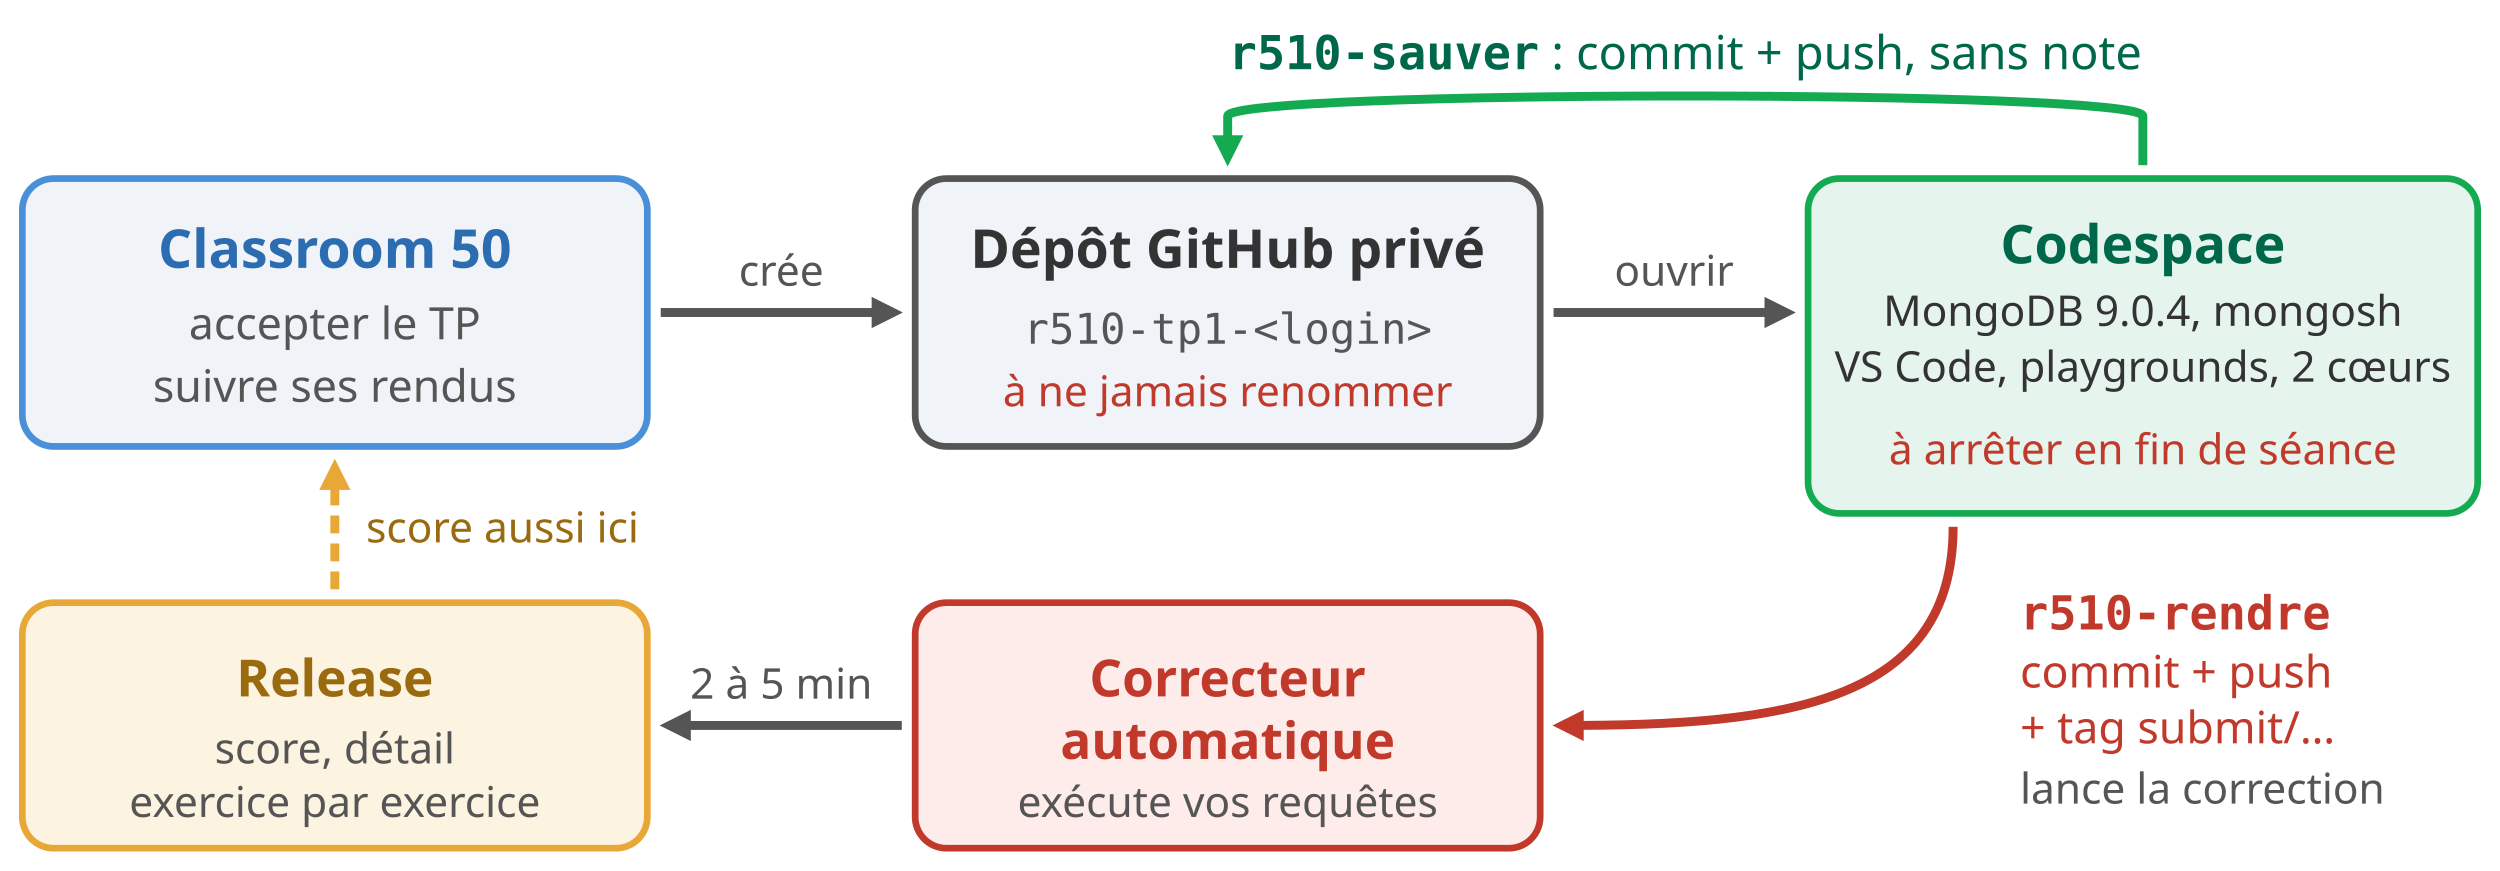
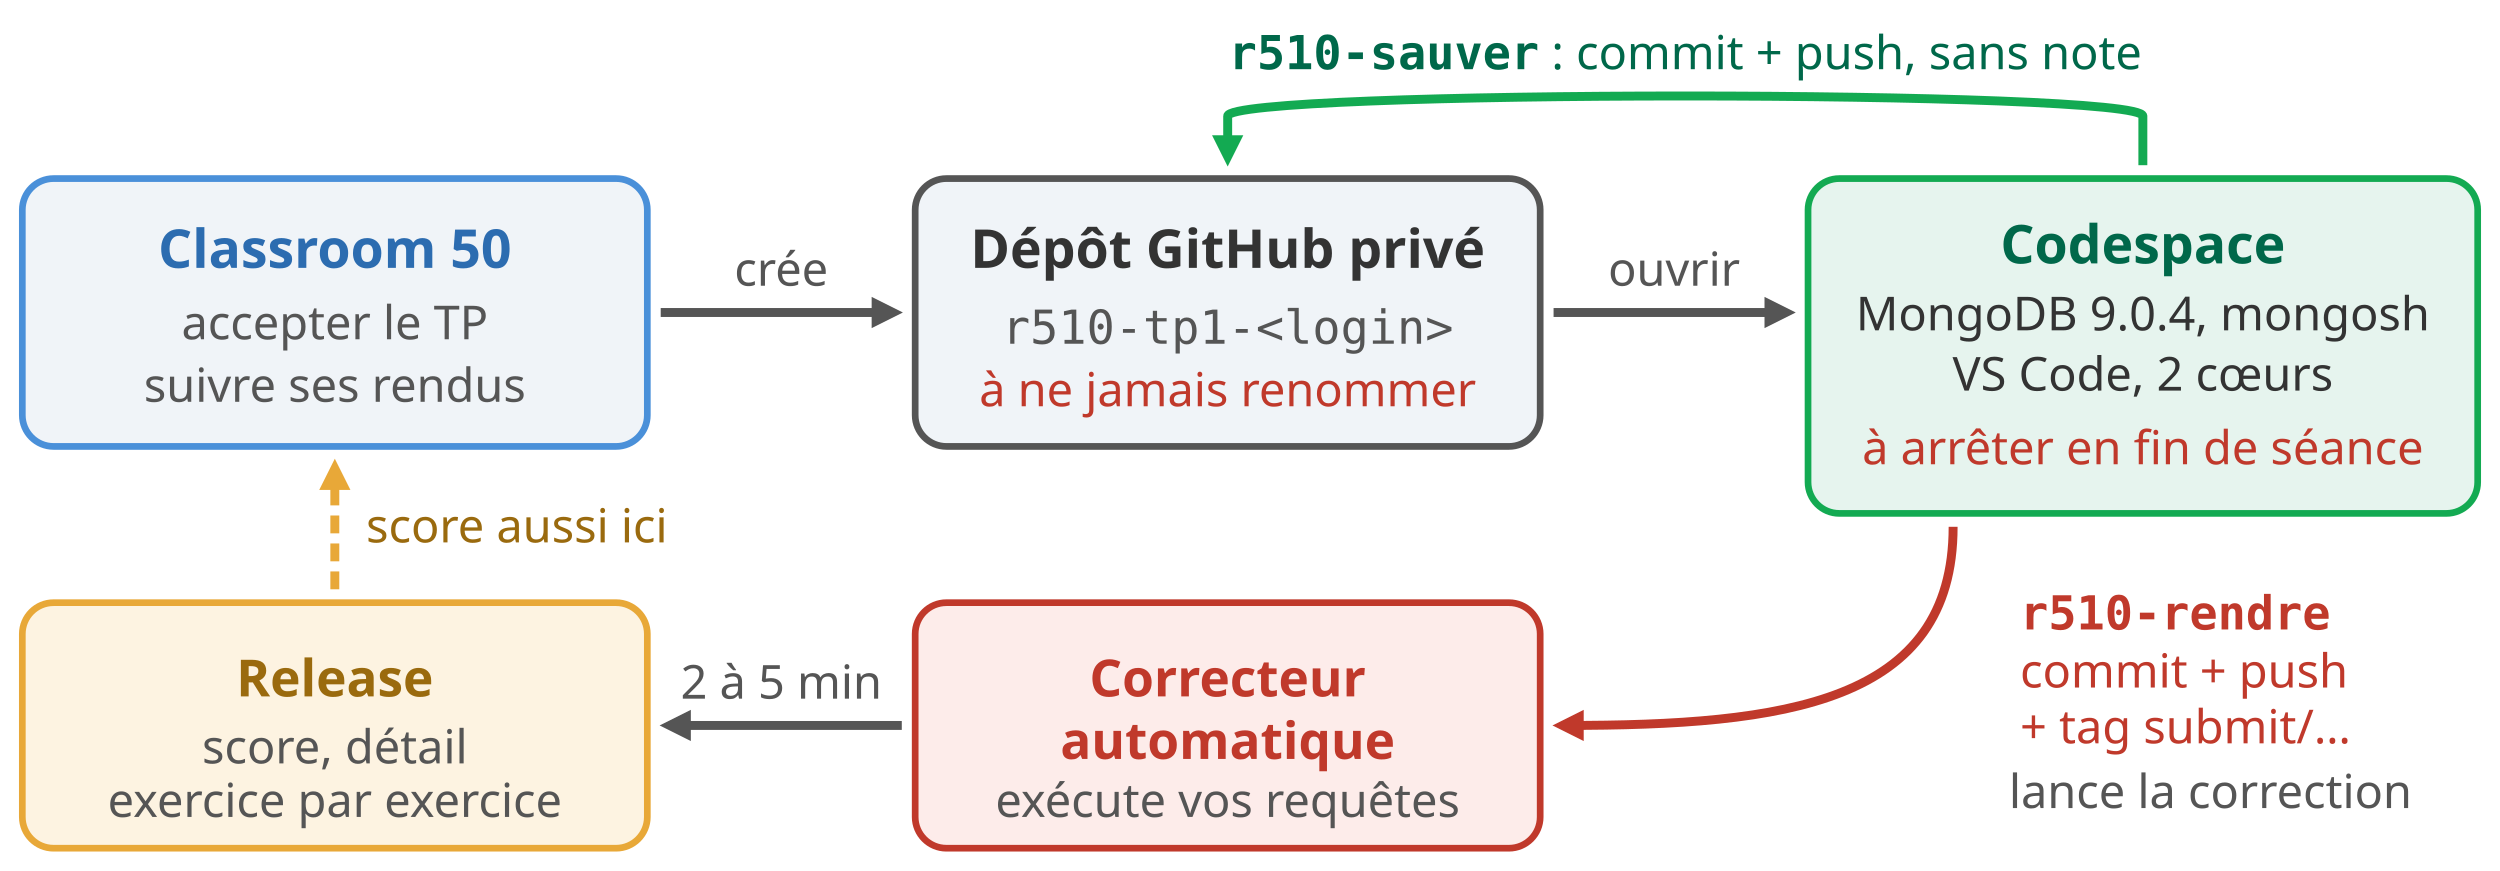
<svg xmlns="http://www.w3.org/2000/svg" viewBox="0 0 1120 390" font-family="sans-serif" role="img" aria-labelledby="t">
  <defs>
    <marker id="fl" viewBox="0 0 10 10" refX="6" refY="5" markerWidth="14" markerHeight="14" markerUnits="userSpaceOnUse" orient="auto-start-reverse">
      <path d="M0,0 L10,5 L0,10 z" fill="#555" />
    </marker>
    <marker id="flv" viewBox="0 0 10 10" refX="6" refY="5" markerWidth="14" markerHeight="14" markerUnits="userSpaceOnUse" orient="auto-start-reverse">
      <path d="M0,0 L10,5 L0,10 z" fill="#13aa52" />
    </marker>
    <marker id="flo" viewBox="0 0 10 10" refX="6" refY="5" markerWidth="14" markerHeight="14" markerUnits="userSpaceOnUse" orient="auto-start-reverse">
      <path d="M0,0 L10,5 L0,10 z" fill="#e8a838" />
    </marker>
    <marker id="flr" viewBox="0 0 10 10" refX="6" refY="5" markerWidth="14" markerHeight="14" markerUnits="userSpaceOnUse" orient="auto-start-reverse">
      <path d="M0,0 L10,5 L0,10 z" fill="#c0392b" />
    </marker>
  </defs>
  <path d="M960,74 L960,52 C960,40 550,40 550,52 L550,69" fill="none" stroke="#13aa52" stroke-width="4" marker-end="url(#flv)" />
  <text x="755" y="31" font-size="21" fill="#00684a" text-anchor="middle">
    <tspan font-family="monospace" font-weight="bold">r510-sauver</tspan> : commit + push, sans note</text>
  <rect x="10" y="80" width="280" height="120" rx="14" fill="#f0f4f8" stroke="#4a90d9" stroke-width="3" />
  <text x="150" y="120" font-size="24" font-weight="bold" fill="#2c6cb0" text-anchor="middle">Classroom 50</text>
-   <text x="150" y="152" font-size="20" fill="#555" text-anchor="middle">accepter le TP</text>
-   <text x="150" y="180" font-size="20" fill="#555" text-anchor="middle">suivre ses rendus</text>
+   <text x="150" y="152" font-size="21" fill="#555" text-anchor="middle">accepter le TP</text>
+   <text x="150" y="180" font-size="21" fill="#555" text-anchor="middle">suivre ses rendus</text>
  <line x1="296" y1="140" x2="398.9" y2="140" stroke="#555" stroke-width="4" marker-end="url(#fl)" />
-   <text x="350" y="128" font-size="19" fill="#555" text-anchor="middle">crée</text>
+   <text x="350" y="128" font-size="21" fill="#555" text-anchor="middle">crée</text>
  <rect x="410" y="80" width="280" height="120" rx="14" fill="#f0f4f8" stroke="#555" stroke-width="3" />
  <text x="550" y="120" font-size="24" font-weight="bold" fill="#333" text-anchor="middle">Dépôt GitHub privé</text>
-   <text x="550" y="154" font-size="19" font-family="monospace" fill="#555" text-anchor="middle">r510-tp1-&lt;login&gt;</text>
-   <text x="550" y="182" font-size="19" fill="#c0392b" text-anchor="middle">à ne jamais renommer</text>
+   <text x="550" y="154" font-size="21" font-family="monospace" fill="#555" text-anchor="middle">r510-tp1-&lt;login&gt;</text>
+   <text x="550" y="182" font-size="21" fill="#c0392b" text-anchor="middle">à ne jamais renommer</text>
  <line x1="696" y1="140" x2="798.9" y2="140" stroke="#555" stroke-width="4" marker-end="url(#fl)" />
-   <text x="750" y="128" font-size="19" fill="#555" text-anchor="middle">ouvrir</text>
+   <text x="750" y="128" font-size="21" fill="#555" text-anchor="middle">ouvrir</text>
  <rect x="810" y="80" width="300" height="150" rx="14" fill="#e6f4ee" stroke="#13aa52" stroke-width="3" />
  <text x="960" y="118" font-size="24" font-weight="bold" fill="#00684a" text-anchor="middle">Codespace</text>
-   <text x="960" y="146" font-size="19" fill="#333" text-anchor="middle">MongoDB 9.0.4, mongosh</text>
-   <text x="960" y="171" font-size="19" fill="#333" text-anchor="middle">VS Code, playgrounds, 2 cœurs</text>
-   <text x="960" y="208" font-size="19" fill="#c0392b" text-anchor="middle">à arrêter en fin de séance</text>
+   <text x="960" y="148" font-size="21" fill="#333" text-anchor="middle">MongoDB 9.0.4, mongosh</text>
+   <text x="960" y="175" font-size="21" fill="#333" text-anchor="middle">VS Code, 2 cœurs</text>
+   <text x="960" y="208" font-size="21" fill="#c0392b" text-anchor="middle">à arrêter en fin de séance</text>
  <path d="M875,236 C875,315 800,325 701.1,325" fill="none" stroke="#c0392b" stroke-width="4" marker-end="url(#flr)" />
  <text x="905" y="282" font-size="21" font-weight="bold" font-family="monospace" fill="#c0392b">r510-rendre</text>
-   <text x="905" y="308" font-size="20" fill="#c0392b">commit + push</text>
-   <text x="905" y="333" font-size="20" fill="#c0392b">+ tag submit/…</text>
-   <text x="905" y="360" font-size="19" fill="#555">lance la correction</text>
+   <text x="905" y="308" font-size="21" fill="#c0392b">commit + push</text>
+   <text x="905" y="333" font-size="21" fill="#c0392b">+ tag submit/…</text>
+   <text x="900" y="362" font-size="21" fill="#555">lance la correction</text>
  <rect x="410" y="270" width="280" height="110" rx="14" fill="#fdecea" stroke="#c0392b" stroke-width="3" />
  <text x="550" y="312" font-size="23" font-weight="bold" fill="#c0392b" text-anchor="middle">Correcteur</text>
  <text x="550" y="340" font-size="23" font-weight="bold" fill="#c0392b" text-anchor="middle">automatique</text>
-   <text x="550" y="366" font-size="19" fill="#555" text-anchor="middle">exécute vos requêtes</text>
+   <text x="550" y="366" font-size="21" fill="#555" text-anchor="middle">exécute vos requêtes</text>
  <line x1="404" y1="325" x2="301.1" y2="325" stroke="#555" stroke-width="4" marker-end="url(#fl)" />
-   <text x="350" y="313" font-size="19" fill="#555" text-anchor="middle">2 à 5 min</text>
+   <text x="350" y="313" font-size="21" fill="#555" text-anchor="middle">2 à 5 min</text>
  <rect x="10" y="270" width="280" height="110" rx="14" fill="#fdf3e1" stroke="#e8a838" stroke-width="3" />
  <text x="150" y="312" font-size="23" font-weight="bold" fill="#9a6a0e" text-anchor="middle">Release</text>
-   <text x="150" y="342" font-size="19" fill="#555" text-anchor="middle">score, détail</text>
-   <text x="150" y="366" font-size="19" fill="#555" text-anchor="middle">exercice par exercice</text>
+   <text x="150" y="342" font-size="21" fill="#555" text-anchor="middle">score, détail</text>
+   <text x="150" y="366" font-size="21" fill="#555" text-anchor="middle">exercice par exercice</text>
  <line x1="150" y1="264" x2="150" y2="211.1" stroke="#e8a838" stroke-width="4" stroke-dasharray="8 4.53" marker-end="url(#flo)" />
-   <text x="164" y="243" font-size="19" fill="#9a6a0e">score aussi ici</text>
+   <text x="164" y="243" font-size="21" fill="#9a6a0e">score aussi ici</text>
</svg>
